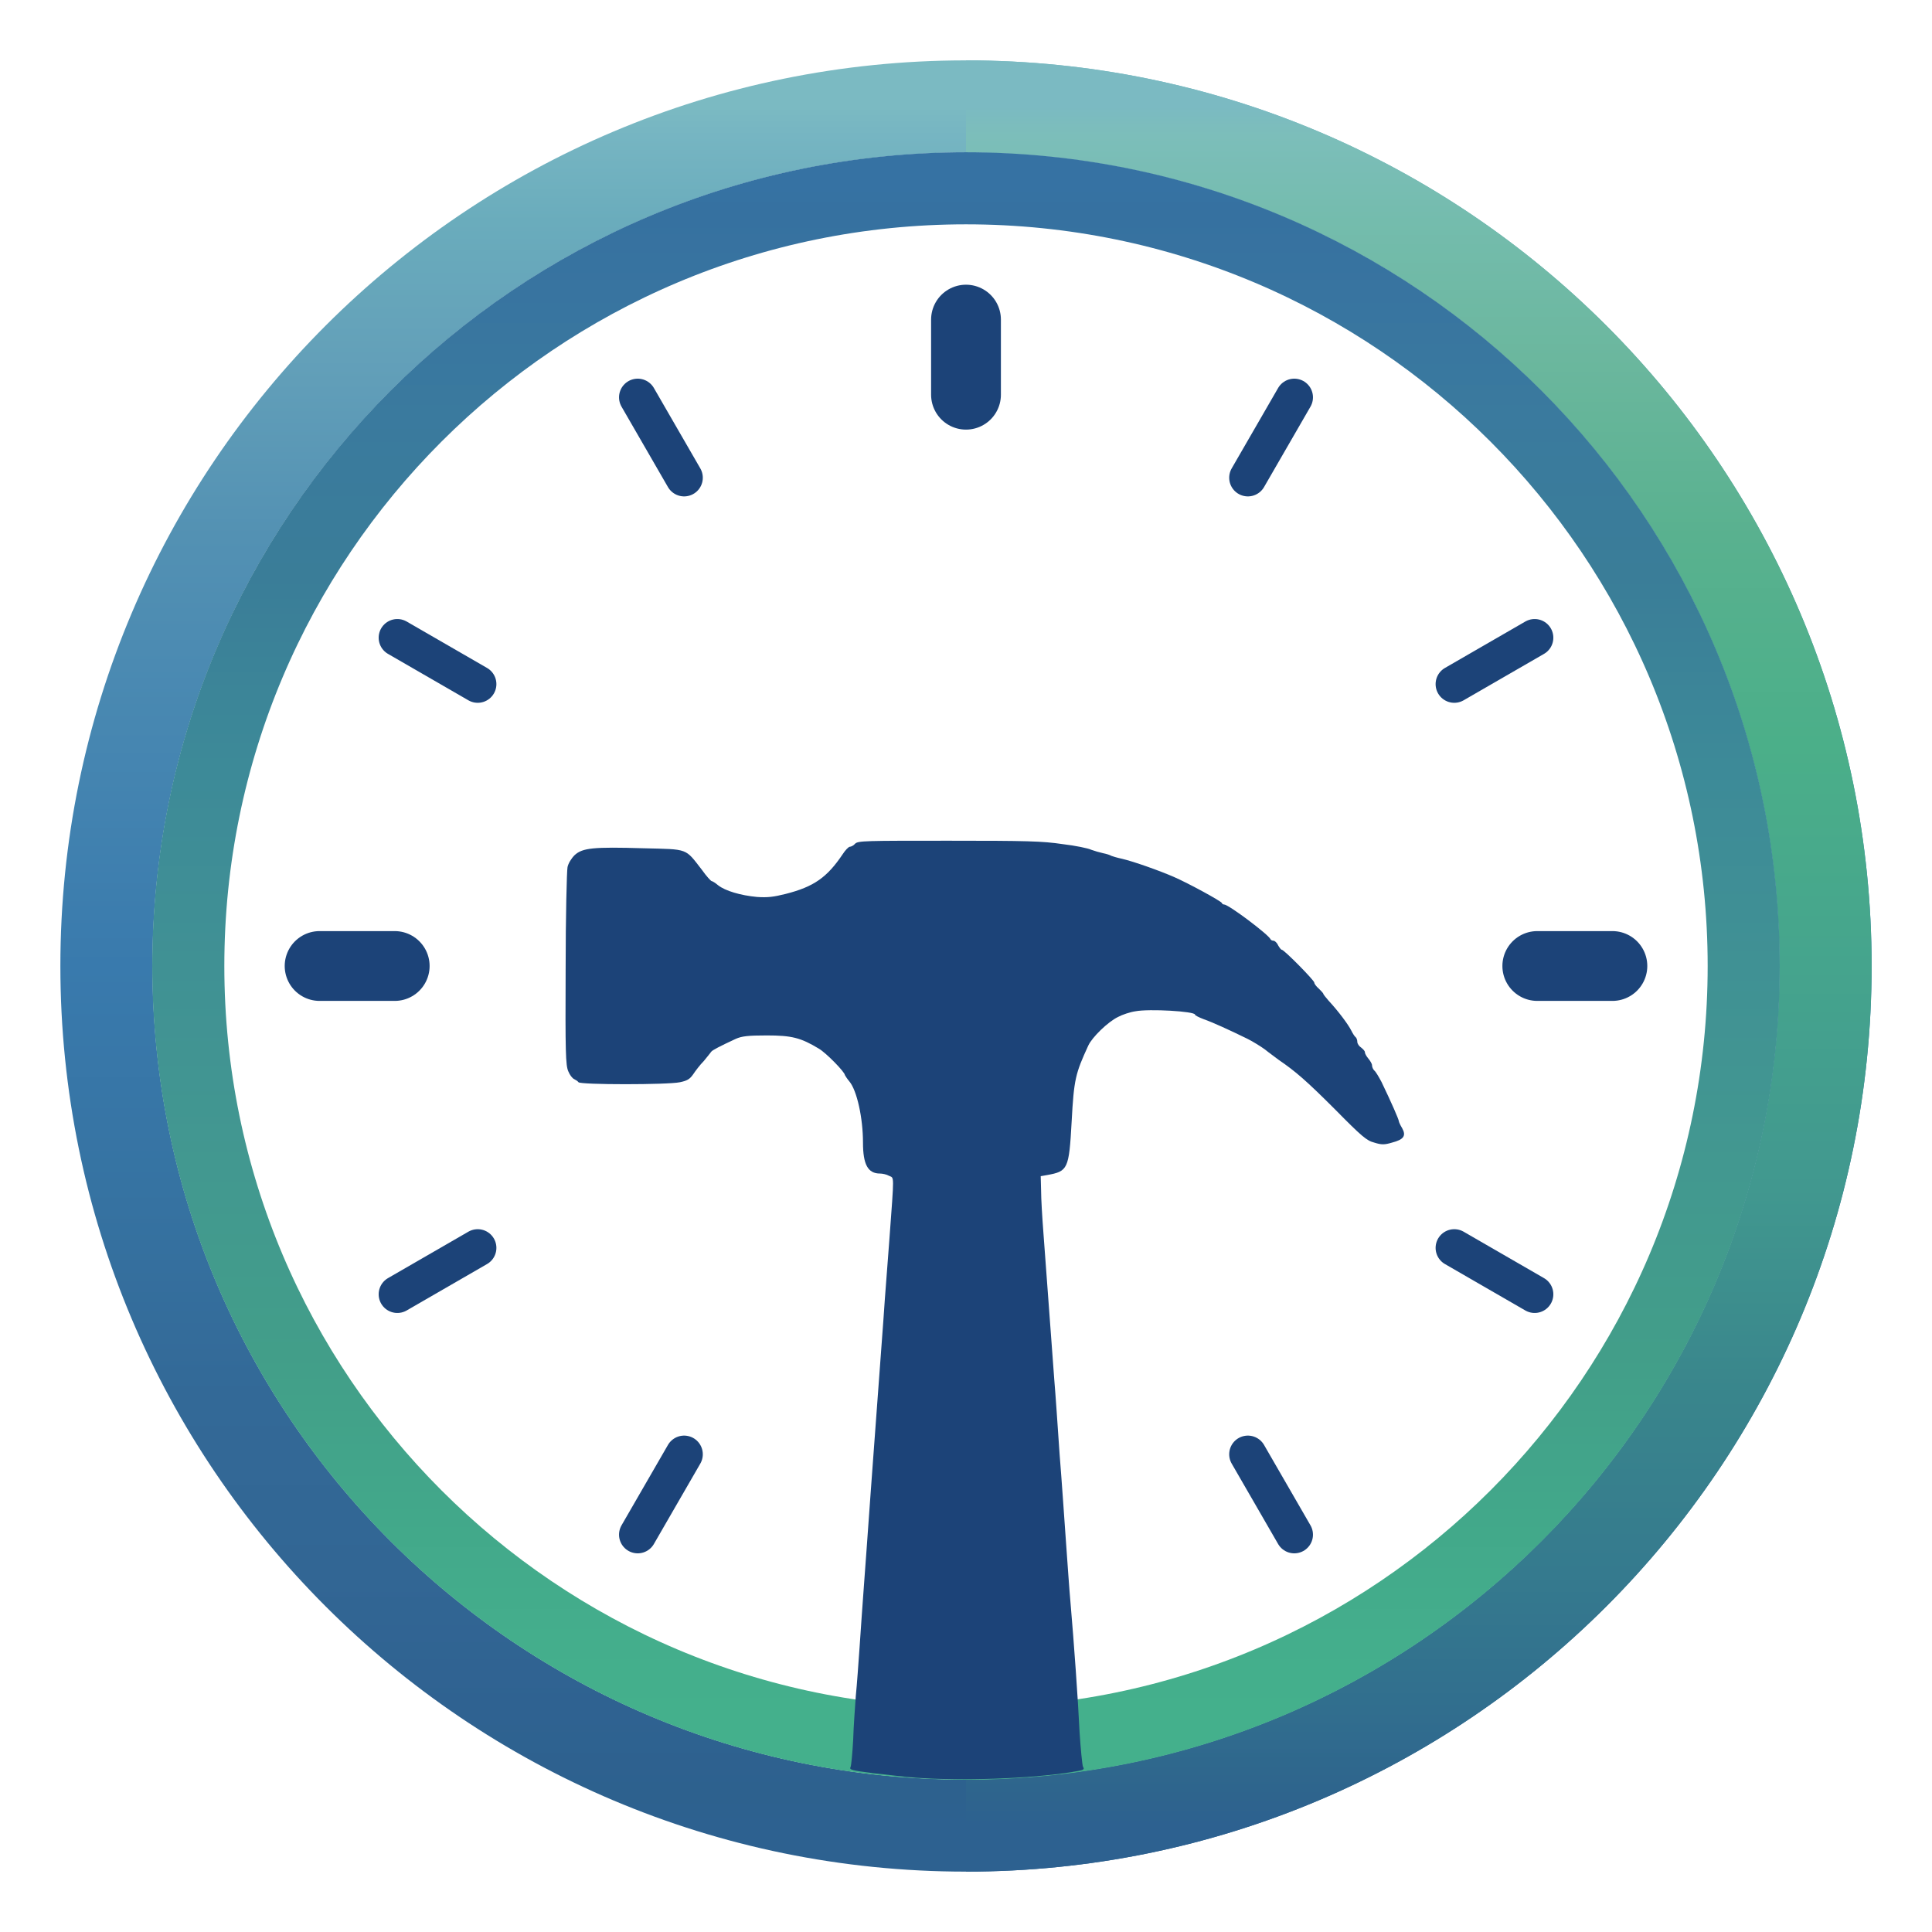
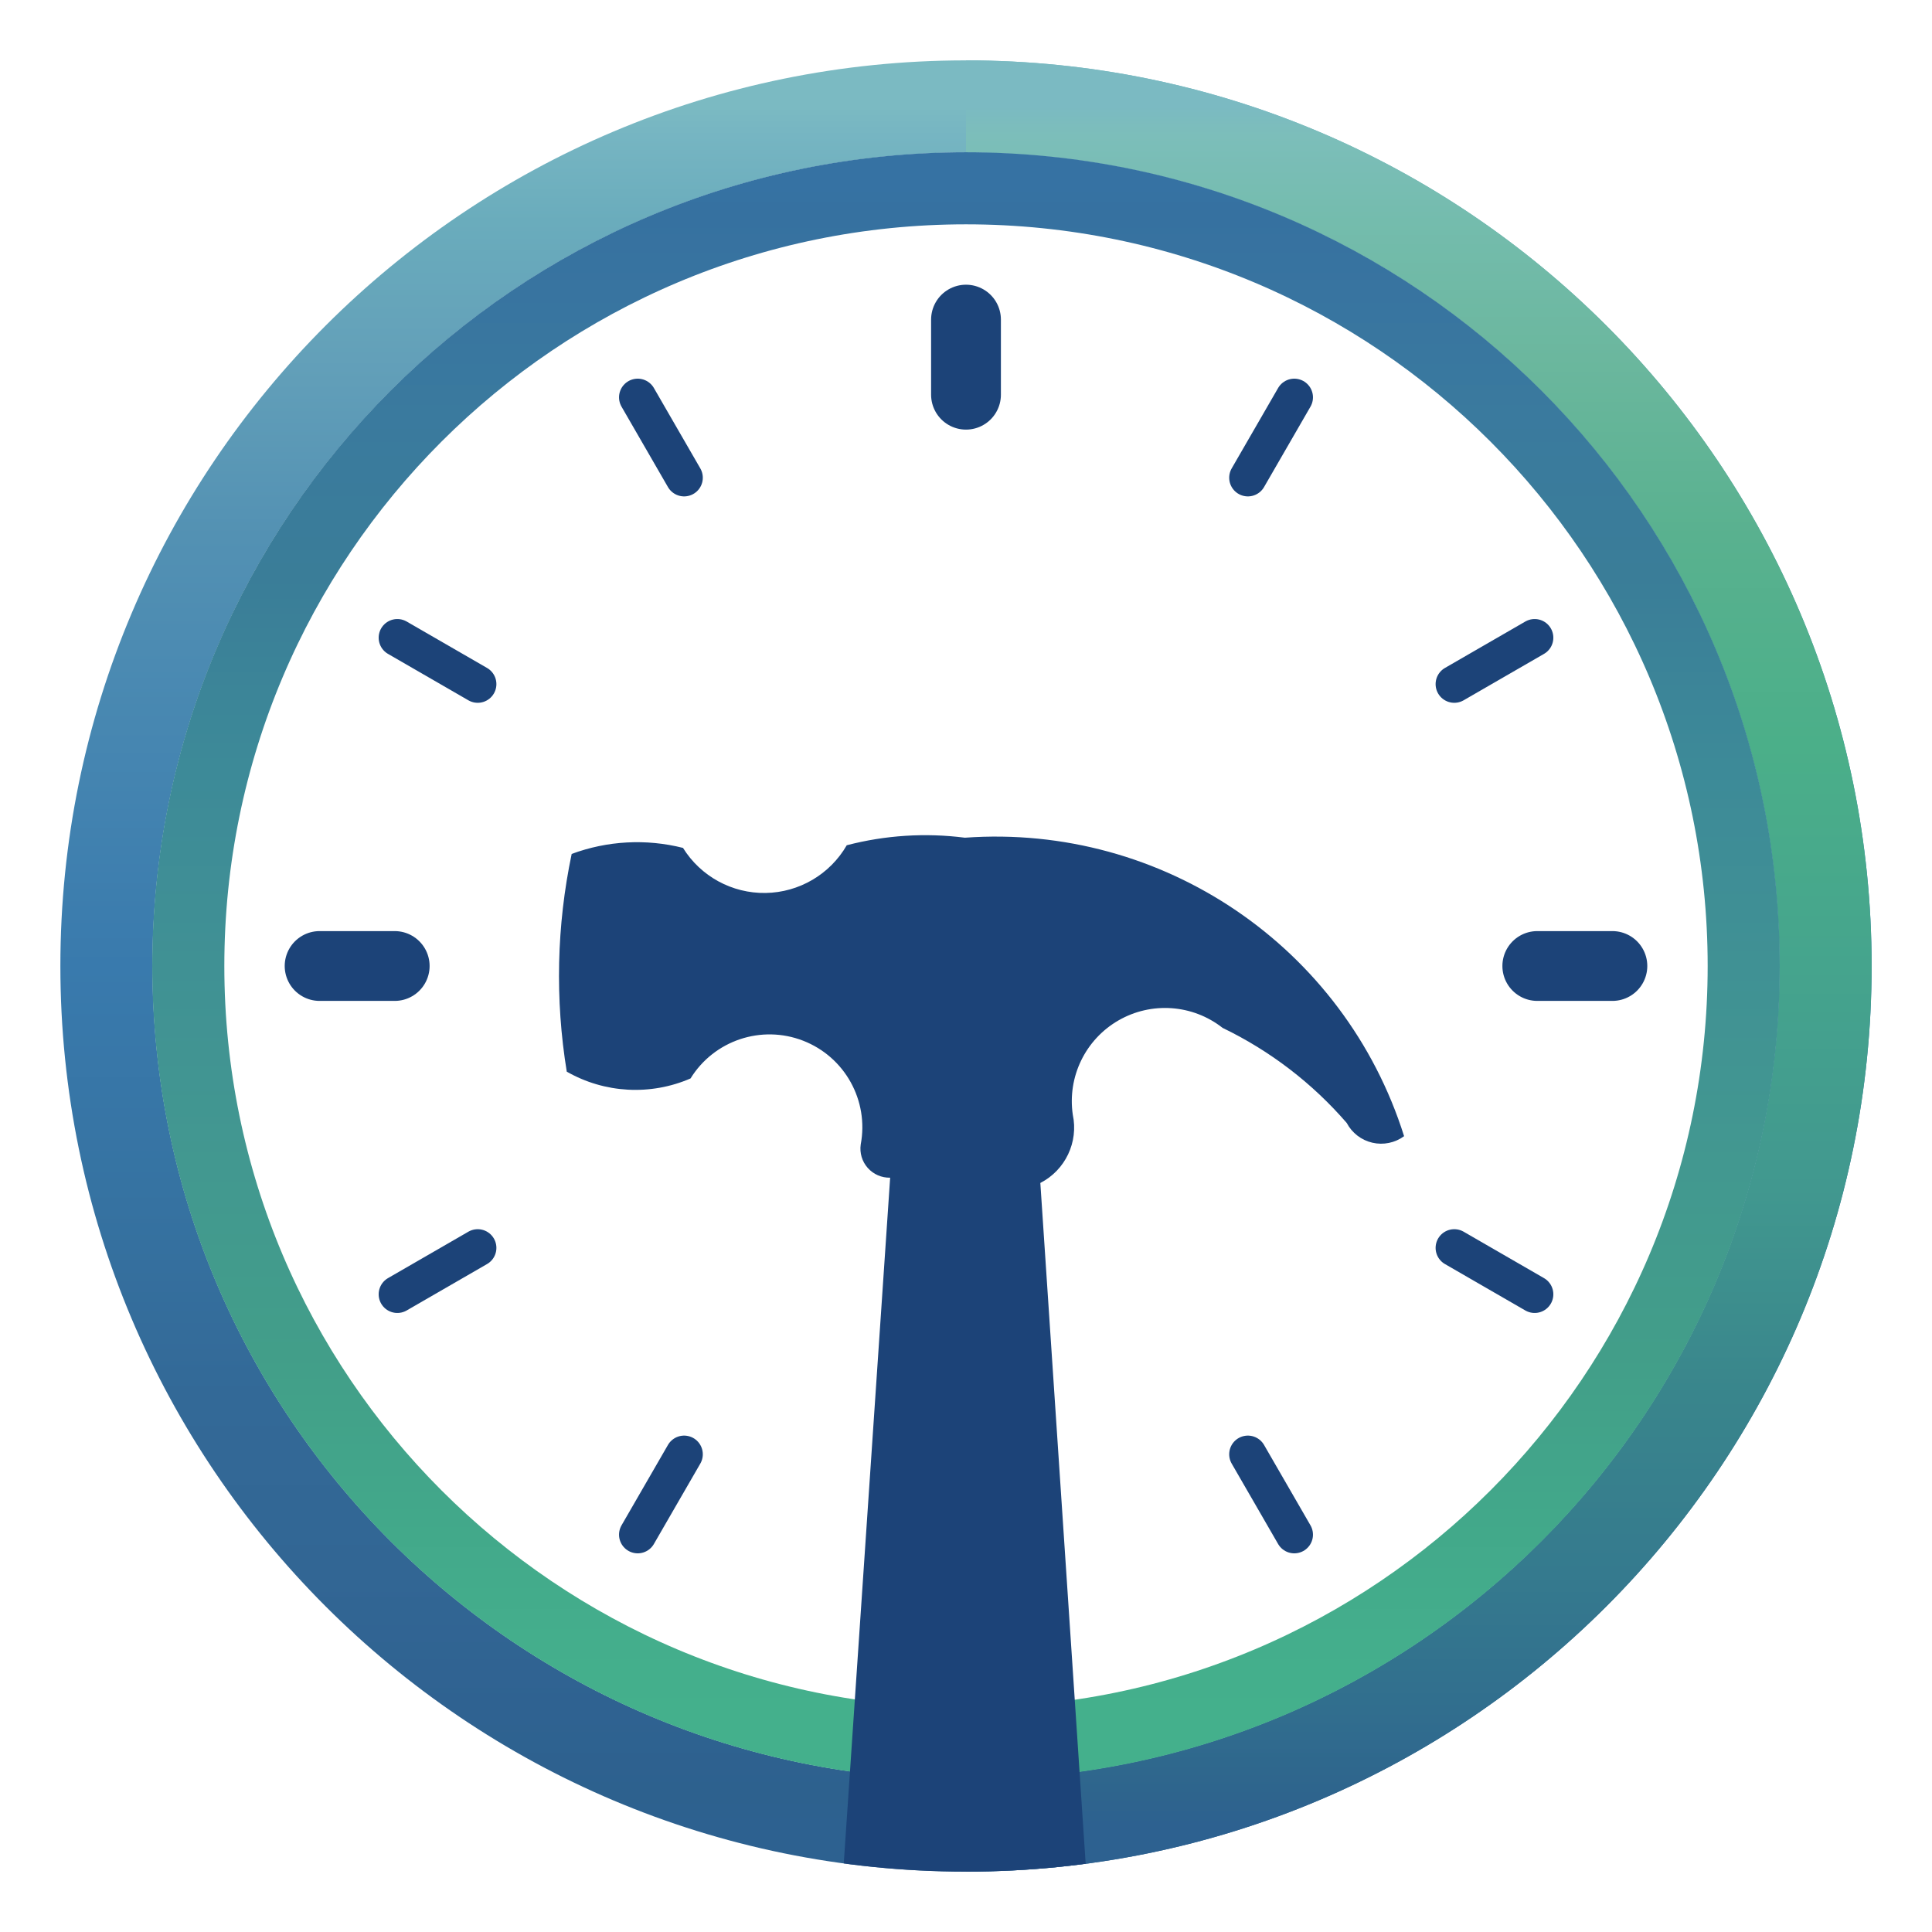
<svg xmlns="http://www.w3.org/2000/svg" viewBox="0 0 512 512" width="512" height="512" role="img" aria-labelledby="shiftsmith-logo-title">
  <defs>
    <linearGradient id="ss-outer-r" gradientUnits="userSpaceOnUse" x1="256" y1="28.2" x2="256" y2="483.8">
      <stop offset="0.000" stop-color="#7bbac2" />
      <stop offset="0.017" stop-color="#7cbeba" />
      <stop offset="0.067" stop-color="#74bcad" />
      <stop offset="0.146" stop-color="#6bb79e" />
      <stop offset="0.250" stop-color="#59b18f" />
      <stop offset="0.371" stop-color="#4baf89" />
      <stop offset="0.500" stop-color="#45a48d" />
      <stop offset="0.629" stop-color="#41988f" />
      <stop offset="0.750" stop-color="#39858c" />
      <stop offset="0.854" stop-color="#357a8e" />
      <stop offset="0.933" stop-color="#316e8e" />
      <stop offset="0.983" stop-color="#2e648d" />
      <stop offset="1.000" stop-color="#2d6190" />
    </linearGradient>
    <linearGradient id="ss-outer-l" gradientUnits="userSpaceOnUse" x1="256" y1="28.2" x2="256" y2="483.8">
      <stop offset="0.000" stop-color="#7bbac2" />
      <stop offset="0.017" stop-color="#76b5c2" />
      <stop offset="0.067" stop-color="#6aacbc" />
      <stop offset="0.146" stop-color="#63a0b9" />
      <stop offset="0.250" stop-color="#5391b3" />
      <stop offset="0.371" stop-color="#4686b1" />
      <stop offset="0.500" stop-color="#397aad" />
      <stop offset="0.629" stop-color="#3673a2" />
      <stop offset="0.750" stop-color="#336997" />
      <stop offset="0.854" stop-color="#326694" />
      <stop offset="0.933" stop-color="#2f6291" />
      <stop offset="0.983" stop-color="#2d618e" />
      <stop offset="1.000" stop-color="#2d6190" />
    </linearGradient>
    <linearGradient id="ss-inner" gradientUnits="userSpaceOnUse" x1="256" y1="49.9" x2="256" y2="462.1">
      <stop offset="0.000" stop-color="#3672a3" />
      <stop offset="0.017" stop-color="#3671a0" />
      <stop offset="0.067" stop-color="#3874a0" />
      <stop offset="0.146" stop-color="#3a7a9e" />
      <stop offset="0.250" stop-color="#3a7d98" />
      <stop offset="0.371" stop-color="#3d8a98" />
      <stop offset="0.500" stop-color="#409194" />
      <stop offset="0.629" stop-color="#429890" />
      <stop offset="0.750" stop-color="#429e89" />
      <stop offset="0.854" stop-color="#42a88a" />
      <stop offset="0.933" stop-color="#44ae8c" />
      <stop offset="0.983" stop-color="#44b08c" />
    </linearGradient>
+     <clipPath id="ss-dial">
+       <circle cx="256" cy="256" r="240.0" />
+     </clipPath>
  </defs>
  <g fill="none">
    <circle cx="256" cy="256" r="227.8" stroke="url(#ss-outer-l)" stroke-width="24.4" />
    <path d="M256 28.2A227.8 227.8 0 0 1 256 483.8" stroke="url(#ss-outer-r)" stroke-width="24.4" />
    <circle cx="256" cy="256" r="206.1" stroke="url(#ss-inner)" stroke-width="19.1" />
  </g>
-   <g stroke="#1c4378" stroke-linecap="round" fill="none">
+   <g fill="none" stroke="#1c4378" stroke-linecap="round">
    <g stroke-width="18.5">
+       <path d="M256.0 104.6L256.0 84.7" />
      <path d="M407.4 256.0L427.3 256.0" />
      <path d="M104.6 256.0L84.7 256.0" />
-       <path d="M256.0 104.6L256.0 84.7" />
    </g>
    <g stroke-width="9.9">
      <path d="M330.7 126.6L343.0 105.3" />
      <path d="M385.4 181.3L406.7 169.0" />
      <path d="M385.4 330.7L406.7 343.0" />
      <path d="M330.7 385.4L343.0 406.7" />
      <path d="M181.3 385.4L169.0 406.7" />
      <path d="M126.6 330.7L105.3 343.0" />
      <path d="M126.6 181.3L105.3 169.0" />
      <path d="M181.3 126.6L169.0 105.3" />
    </g>
  </g>
-   <path fill="#1c4378" fill-rule="evenodd" d="M242.6 471.1C239.9 470.9 234.8 470.3 231.3 469.9C225.8 469.2 225.0 469.0 225.4 468.3C225.6 467.9 225.9 464.6 226.1 461.1C226.2 457.5 226.6 452.3 226.8 449.4C227.1 446.5 227.5 440.7 227.8 436.5C228.1 432.3 228.6 424.6 229.0 419.5C229.4 414.4 229.9 407.0 230.2 403.0C230.5 399.1 231.0 391.6 231.4 386.5C233.1 363.1 234.1 350.4 234.5 344.2C234.8 340.5 235.3 333.4 235.7 328.4C237.0 310.7 237.0 312.3 235.6 311.6C234.9 311.2 233.8 311.0 233.2 311.0C230.0 311.0 228.7 308.6 228.7 302.8C228.7 296.3 227.1 289.0 225.1 286.6C224.5 285.9 224.0 285.1 223.9 284.9C223.9 284.1 218.9 279.0 217.0 277.9C212.2 275.0 209.8 274.4 203.2 274.4C198.2 274.4 196.6 274.6 195.0 275.3C190.7 277.3 188.8 278.3 188.5 278.7C188.3 279.0 187.4 280.1 186.5 281.2C185.5 282.2 184.3 283.8 183.7 284.7C182.8 286.0 182.1 286.4 180.2 286.8C177.0 287.5 153.8 287.5 153.3 286.8C153.1 286.5 152.6 286.2 152.2 286.0C151.7 285.8 151.0 284.9 150.6 283.9C149.9 282.3 149.8 278.9 149.9 256.8C149.9 242.9 150.2 230.8 150.4 229.8C150.6 228.8 151.4 227.5 152.3 226.6C154.4 224.7 157.2 224.4 170.6 224.8C182.5 225.1 181.5 224.7 186.0 230.5C187.2 232.2 188.4 233.5 188.6 233.5C188.8 233.5 189.6 234.0 190.3 234.6C192.2 236.1 196.3 237.3 200.6 237.7C203.4 237.9 205.0 237.7 208.2 236.9C215.7 235.0 219.2 232.5 223.3 226.4C224.0 225.3 224.9 224.4 225.2 224.4C225.5 224.4 226.2 224.1 226.6 223.6C227.4 222.8 229.3 222.8 251.4 222.8C272.2 222.8 276.2 222.9 281.6 223.7C285.0 224.1 288.4 224.8 289.2 225.2C290.0 225.5 291.4 225.9 292.3 226.1C293.3 226.3 294.2 226.6 294.5 226.8C294.7 226.9 296.0 227.3 297.4 227.6C300.4 228.3 307.2 230.7 311.1 232.4C315.0 234.1 323.6 238.8 323.8 239.3C323.9 239.6 324.2 239.7 324.4 239.7C325.6 239.7 336.2 247.7 336.7 248.9C336.8 249.1 337.1 249.3 337.5 249.3C337.8 249.3 338.4 249.8 338.7 250.5C339.1 251.2 339.5 251.7 339.7 251.7C340.3 251.7 348.3 259.8 348.3 260.4C348.3 260.7 348.8 261.4 349.5 262.0C350.1 262.6 350.7 263.2 350.7 263.4C350.7 263.5 351.3 264.3 352.1 265.2C354.7 268.0 357.3 271.5 358.1 273.1C358.5 273.9 359.0 274.7 359.3 274.9C359.5 275.1 359.7 275.6 359.7 276.1C359.7 276.6 360.2 277.3 360.7 277.6C361.2 278.0 361.7 278.5 361.7 278.8C361.7 279.2 362.1 279.9 362.6 280.5C363.1 281.1 363.6 281.9 363.6 282.3C363.6 282.8 363.9 283.4 364.2 283.7C364.6 284.0 365.4 285.4 366.1 286.7C368.8 292.3 370.7 296.7 370.7 297.1C370.7 297.3 371.1 298.2 371.6 299.0C372.7 301.0 372.0 302.0 368.9 302.8C366.9 303.4 366.1 303.4 364.2 302.8C362.2 302.3 360.9 301.2 353.8 294.0C346.2 286.4 343.3 283.9 338.9 280.9C338.0 280.2 336.3 279.0 335.2 278.1C334.1 277.3 332.0 276.0 330.6 275.3C325.7 272.9 321.3 270.9 319.0 270.1C317.7 269.6 316.7 269.1 316.7 268.9C316.7 268.0 304.5 267.3 300.9 268.0C299.5 268.2 297.4 268.9 296.3 269.5C293.6 270.8 289.4 274.9 288.4 277.1C285.0 284.5 284.6 286.0 284.0 297.2C283.3 309.9 283.0 310.4 277.5 311.4L275.8 311.7L275.9 315.5C275.9 317.6 276.2 322.6 276.5 326.5C277.0 333.3 278.4 352.1 279.4 365.7C279.7 369.1 280.3 378.0 280.8 385.3C281.4 392.7 282.1 403.2 282.5 408.7C282.9 414.3 283.4 421.5 283.7 424.8C284.6 435.2 285.7 450.5 286.1 459.1C286.4 463.6 286.8 467.7 287.0 468.2C287.5 469.0 287.2 469.1 284.1 469.6C273.2 471.4 254.6 472.0 242.6 471.1Z" />
+   <path fill="#1c4378" clip-path="url(#ss-dial)" d="M289.1 514.7L222.2 514.6L235.9 312.1A7.7 7.7 0 0 1 228.1 303.3A24.6 24.6 0 0 0 183.0 285.8A36.7 36.7 0 0 1 150.2 284.0A157.2 157.2 0 0 1 151.5 226.3A49.8 49.8 0 0 1 181.0 224.7A25.3 25.3 0 0 0 224.4 224.0A82.5 82.5 0 0 1 255.7 222.0A113.5 113.5 0 0 1 372.1 301.1A10.3 10.3 0 0 1 356.9 297.6A102.2 102.2 0 0 0 324.0 272.4A24.7 24.7 0 0 0 284.3 295.4A16.5 16.5 0 0 1 275.7 313.5L289.1 514.7Z" />
</svg>
